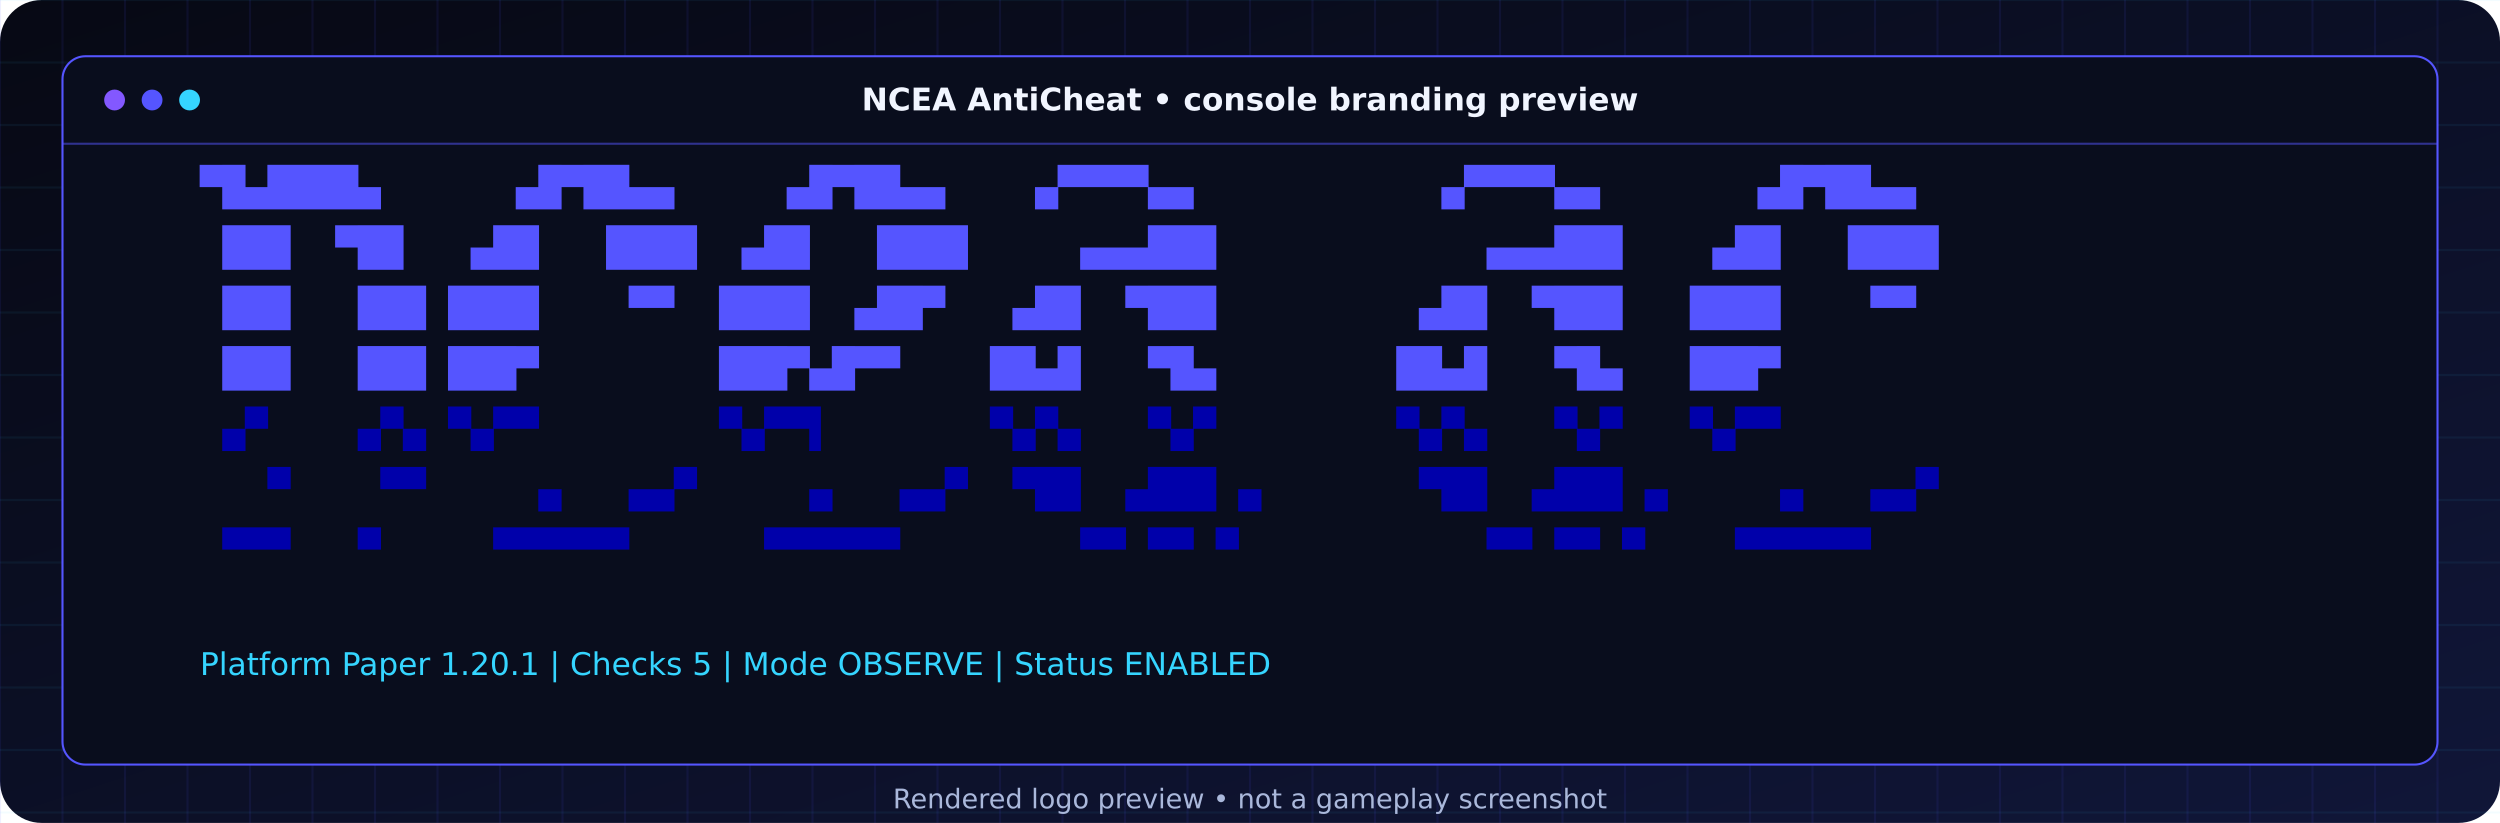
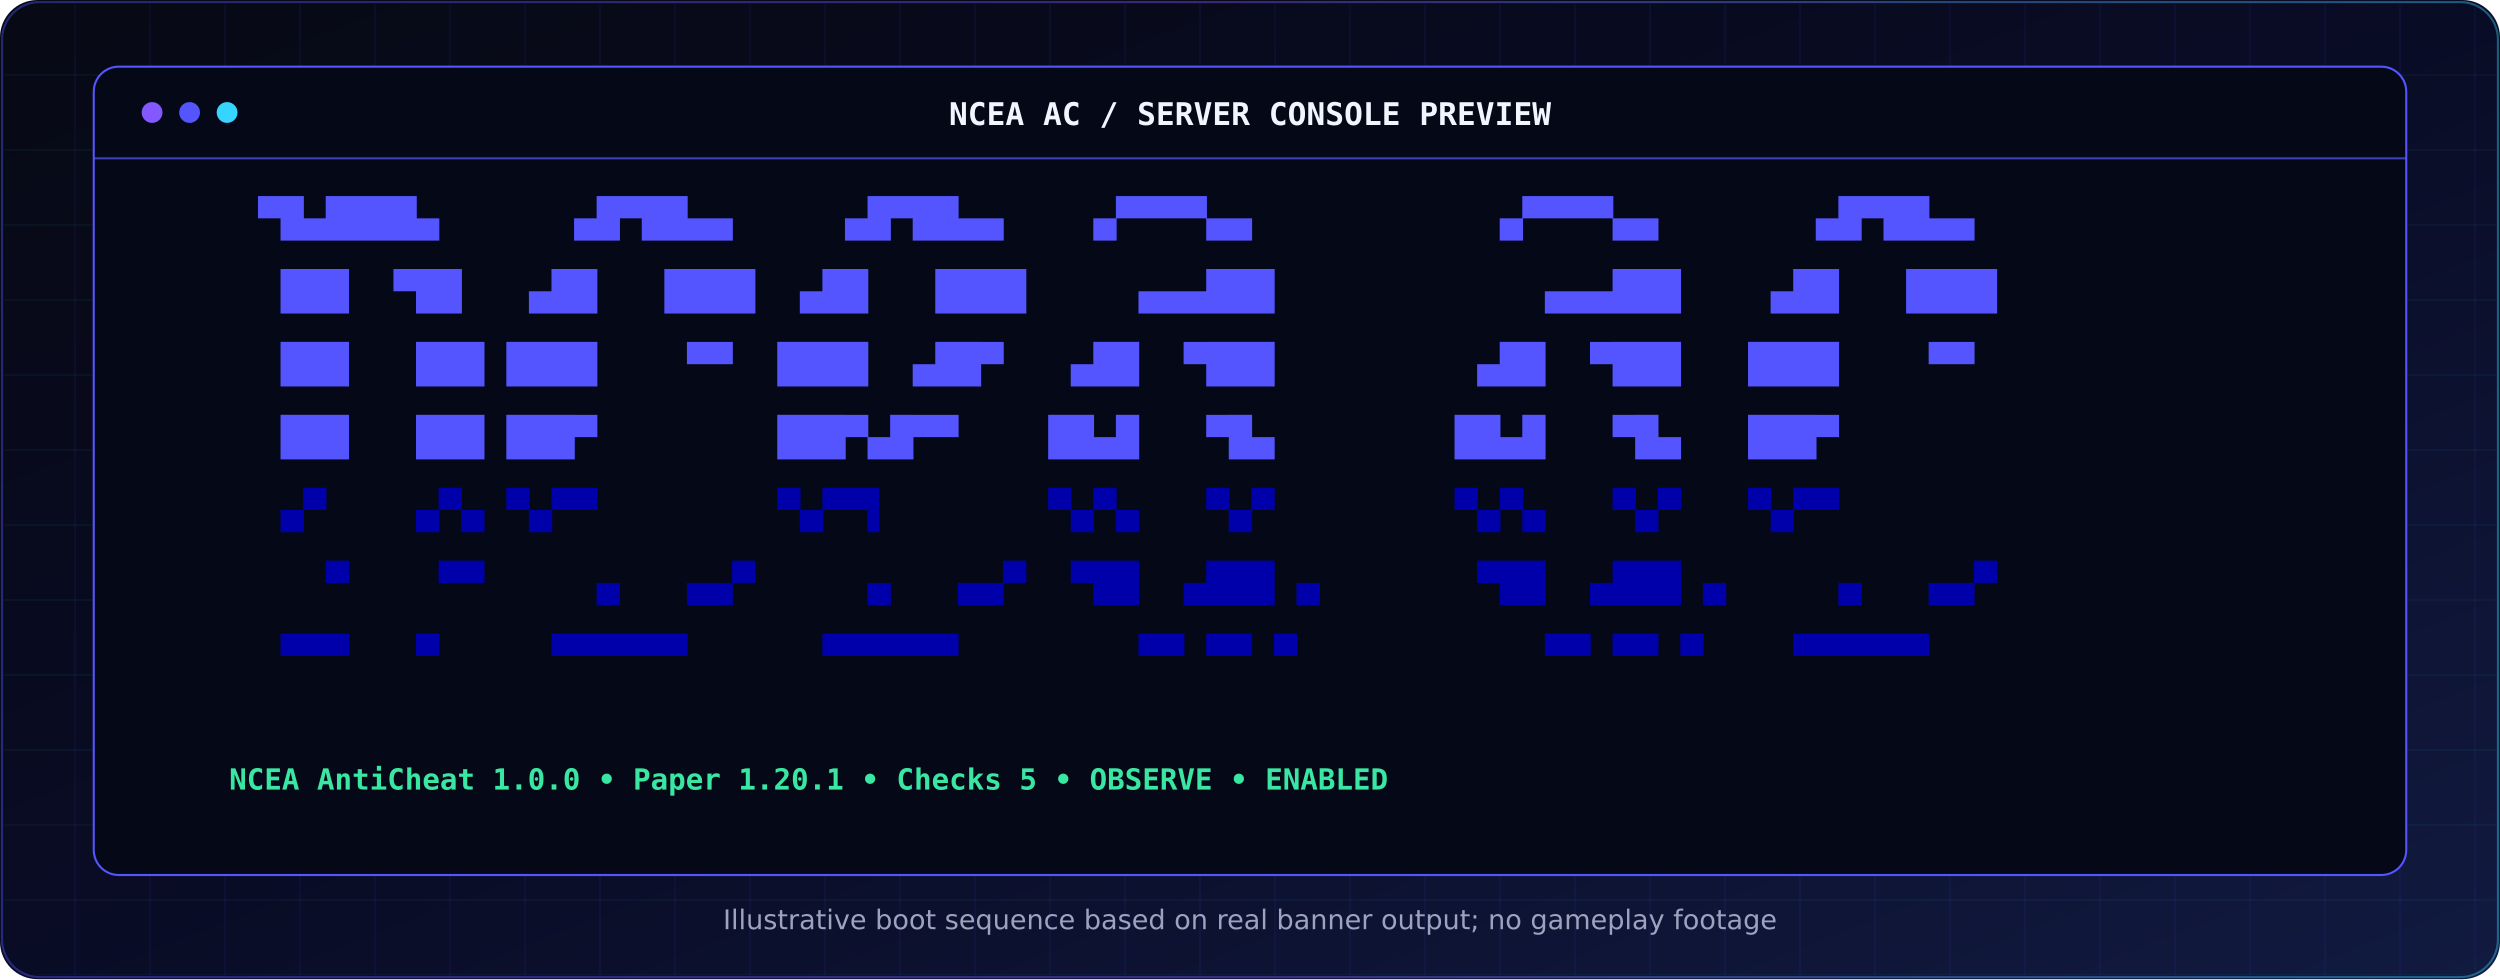
- <svg xmlns="http://www.w3.org/2000/svg" viewBox="0 0 1200 395" role="img" aria-label="NCEA AntiCheat artwork">
+ <svg xmlns="http://www.w3.org/2000/svg" viewBox="0 0 1200 470" role="img" aria-label="NCEA AntiCheat graphic">
  <defs>
-     <linearGradient id="panel" x2="1" y2="1">
+     <linearGradient id="bg" x2="1" y2="1">
      <stop stop-color="#070914" />
-       <stop offset="1" stop-color="#101638" />
+       <stop offset=".5" stop-color="#090C25" />
+       <stop offset="1" stop-color="#111A40" />
    </linearGradient>
-     <linearGradient id="stroke">
+     <linearGradient id="line">
      <stop stop-color="#5555FF" />
-       <stop offset=".55" stop-color="#8358FF" />
+       <stop offset=".5" stop-color="#8358FF" />
      <stop offset="1" stop-color="#35D5FF" />
    </linearGradient>
-     <filter id="glow" x="-30%" y="-100%" width="160%" height="300%">
-       <feGaussianBlur stdDeviation="5" result="b" />
+     <filter id="glow" x="-40%" y="-90%" width="180%" height="280%">
+       <feGaussianBlur stdDeviation="5" result="blur" />
      <feMerge>
-         <feMergeNode in="b" />
+         <feMergeNode in="blur" />
        <feMergeNode in="SourceGraphic" />
      </feMerge>
    </filter>
+     <clipPath id="clip">
+       <rect x="2" y="2" width="1196" height="466" rx="18" />
+     </clipPath>
  </defs>
-   <style>*{box-sizing:border-box} .glow{filter:url(#glow)} .pulse{animation:pulse 6s ease-in-out infinite}
-     .scan{animation:scan 8s linear infinite} .rain{animation:rain 9s linear infinite}
-     .reveal{animation:reveal 1.8s ease-out both}
-     @keyframes pulse{50%{opacity:.48}} @keyframes scan{to{transform:translateY(395px)}}
-     @keyframes rain{to{transform:translateY(395px)}}
-     @keyframes reveal{from{opacity:.45;transform:translateY(7px)}to{opacity:1;transform:translateY(0)}}
-     @media (prefers-reduced-motion:reduce){.pulse,.scan,.rain,.reveal{animation:none!important}}
-     </style>
-   <rect width="1200" height="395" rx="20" fill="url(#panel)" />
-   <path d="M0 0V395" stroke="#5555FF" stroke-opacity=".09" />
-   <path d="M30 0V395" stroke="#5555FF" stroke-opacity=".09" />
-   <path d="M60 0V395" stroke="#5555FF" stroke-opacity=".09" />
-   <path d="M90 0V395" stroke="#5555FF" stroke-opacity=".09" />
-   <path d="M120 0V395" stroke="#5555FF" stroke-opacity=".09" />
-   <path d="M150 0V395" stroke="#5555FF" stroke-opacity=".09" />
-   <path d="M180 0V395" stroke="#5555FF" stroke-opacity=".09" />
-   <path d="M210 0V395" stroke="#5555FF" stroke-opacity=".09" />
-   <path d="M240 0V395" stroke="#5555FF" stroke-opacity=".09" />
-   <path d="M270 0V395" stroke="#5555FF" stroke-opacity=".09" />
-   <path d="M300 0V395" stroke="#5555FF" stroke-opacity=".09" />
-   <path d="M330 0V395" stroke="#5555FF" stroke-opacity=".09" />
-   <path d="M360 0V395" stroke="#5555FF" stroke-opacity=".09" />
-   <path d="M390 0V395" stroke="#5555FF" stroke-opacity=".09" />
-   <path d="M420 0V395" stroke="#5555FF" stroke-opacity=".09" />
-   <path d="M450 0V395" stroke="#5555FF" stroke-opacity=".09" />
-   <path d="M480 0V395" stroke="#5555FF" stroke-opacity=".09" />
-   <path d="M510 0V395" stroke="#5555FF" stroke-opacity=".09" />
-   <path d="M540 0V395" stroke="#5555FF" stroke-opacity=".09" />
-   <path d="M570 0V395" stroke="#5555FF" stroke-opacity=".09" />
-   <path d="M600 0V395" stroke="#5555FF" stroke-opacity=".09" />
-   <path d="M630 0V395" stroke="#5555FF" stroke-opacity=".09" />
-   <path d="M660 0V395" stroke="#5555FF" stroke-opacity=".09" />
-   <path d="M690 0V395" stroke="#5555FF" stroke-opacity=".09" />
-   <path d="M720 0V395" stroke="#5555FF" stroke-opacity=".09" />
-   <path d="M750 0V395" stroke="#5555FF" stroke-opacity=".09" />
-   <path d="M780 0V395" stroke="#5555FF" stroke-opacity=".09" />
-   <path d="M810 0V395" stroke="#5555FF" stroke-opacity=".09" />
-   <path d="M840 0V395" stroke="#5555FF" stroke-opacity=".09" />
-   <path d="M870 0V395" stroke="#5555FF" stroke-opacity=".09" />
-   <path d="M900 0V395" stroke="#5555FF" stroke-opacity=".09" />
-   <path d="M930 0V395" stroke="#5555FF" stroke-opacity=".09" />
-   <path d="M960 0V395" stroke="#5555FF" stroke-opacity=".09" />
-   <path d="M990 0V395" stroke="#5555FF" stroke-opacity=".09" />
-   <path d="M1020 0V395" stroke="#5555FF" stroke-opacity=".09" />
-   <path d="M1050 0V395" stroke="#5555FF" stroke-opacity=".09" />
-   <path d="M1080 0V395" stroke="#5555FF" stroke-opacity=".09" />
-   <path d="M1110 0V395" stroke="#5555FF" stroke-opacity=".09" />
-   <path d="M1140 0V395" stroke="#5555FF" stroke-opacity=".09" />
-   <path d="M1170 0V395" stroke="#5555FF" stroke-opacity=".09" />
-   <path d="M0 0H1200" stroke="#35D5FF" stroke-opacity=".06" />
-   <path d="M0 30H1200" stroke="#35D5FF" stroke-opacity=".06" />
-   <path d="M0 60H1200" stroke="#35D5FF" stroke-opacity=".06" />
-   <path d="M0 90H1200" stroke="#35D5FF" stroke-opacity=".06" />
-   <path d="M0 120H1200" stroke="#35D5FF" stroke-opacity=".06" />
-   <path d="M0 150H1200" stroke="#35D5FF" stroke-opacity=".06" />
-   <path d="M0 180H1200" stroke="#35D5FF" stroke-opacity=".06" />
-   <path d="M0 210H1200" stroke="#35D5FF" stroke-opacity=".06" />
-   <path d="M0 240H1200" stroke="#35D5FF" stroke-opacity=".06" />
-   <path d="M0 270H1200" stroke="#35D5FF" stroke-opacity=".06" />
-   <path d="M0 300H1200" stroke="#35D5FF" stroke-opacity=".06" />
-   <path d="M0 330H1200" stroke="#35D5FF" stroke-opacity=".06" />
-   <path d="M0 360H1200" stroke="#35D5FF" stroke-opacity=".06" />
-   <path d="M0 390H1200" stroke="#35D5FF" stroke-opacity=".06" />
-   <rect x="30" y="27" width="1140" height="340" rx="11" fill="#090D1D" stroke="#5555FF" />
-   <path d="M30 69H1170" stroke="#5555FF" opacity=".5" />
-   <circle cx="55" cy="48" r="5" fill="#8358FF" />
-   <circle cx="73" cy="48" r="5" fill="#5555FF" />
-   <circle cx="91" cy="48" r="5" fill="#35D5FF" />
-   <text x="600" y="53" fill="#F1F5FF" font-family="DejaVu Sans,Arial,sans-serif" font-size="15" font-weight="600" text-anchor="middle">NCEA AntiCheat • console branding preview</text>
-   <text x="96" y="96" fill="#5555FF" font-family="DejaVu Sans Mono,monospace" font-size="18" xml:space="preserve">▀█▄████▄      ▄█▀██▄▄     ▄█▀██▄▄    ▄▀▀▀▀▄▄           ▄▀▀▀▀▄▄       ▄█▀██▄▄</text>
-   <text x="96" y="125" fill="#5555FF" font-family="DejaVu Sans Mono,monospace" font-size="18" xml:space="preserve"> ███  ▀██   ▄██   ████  ▄██   ████     ▄▄▄███            ▄▄▄███    ▄██   ████</text>
-   <text x="96" y="154" fill="#5555FF" font-family="DejaVu Sans Mono,monospace" font-size="18" xml:space="preserve"> ███   ███ ████    ▀▀  ████  ▄██▀   ▄██  ▀███         ▄██  ▀███   ████    ▀▀</text>
-   <text x="96" y="183" fill="#5555FF" font-family="DejaVu Sans Mono,monospace" font-size="18" xml:space="preserve"> ███   ███ ███▀        ███▀▄█▀▀    ██▄█   ▀█▄        ██▄█   ▀█▄   ███▀</text>
-   <text x="96" y="212" fill="#0000AA" font-family="DejaVu Sans Mono,monospace" font-size="18" xml:space="preserve"> ▄▀    ▄▀▄ ▀▄▀▀        ▀▄▀▀▌       ▀▄▀▄   ▀▄▀        ▀▄▀▄   ▀▄▀   ▀▄▀▀</text>
-   <text x="96" y="241" fill="#0000AA" font-family="DejaVu Sans Mono,monospace" font-size="18" xml:space="preserve">   ▀    ▀▀     ▄   ▄▄▀     ▄   ▄▄▀  ▀██  ▄███ ▄       ▀██  ▄███ ▄     ▄   ▄▄▀</text>
-   <text x="96" y="270" fill="#0000AA" font-family="DejaVu Sans Mono,monospace" font-size="18" xml:space="preserve"> ▀▀▀   ▀     ▀▀▀▀▀▀      ▀▀▀▀▀▀        ▀▀ ▀▀ ▀           ▀▀ ▀▀ ▀    ▀▀▀▀▀▀</text>
-   <text x="96" y="324" fill="#35D5FF" font-family="DejaVu Sans,Arial,sans-serif" font-size="15" font-weight="400">Platform Paper 1.20.1   |   Checks 5   |   Mode OBSERVE   |   Status ENABLED</text>
-   <text x="600" y="388" fill="#AAB8DB" font-family="DejaVu Sans,Arial,sans-serif" font-size="13" font-weight="400" text-anchor="middle">Rendered logo preview • not a gameplay screenshot</text>
+   <style>@keyframes fall{to{transform:translateY(470px)}}
+ @keyframes drift{50%{transform:translate(10px,-8px);opacity:.3}}
+ @keyframes scan{to{transform:translateY(470px)}}
+ @keyframes pulse{50%{opacity:.42}}
+ @keyframes flow{to{stroke-dashoffset:-40}}
+ @keyframes enter{0%{opacity:.22;transform:translateY(8px)}100%{opacity:1;transform:translateY(0)}}
+ @keyframes glitch{2%,96%{transform:translateX(0)}97%{transform:translateX(3px)}98%{transform:translateX(-2px)}99%{transform:translateX(0)}}
+ .fall{animation:fall 12s linear infinite} .drift{animation:drift 7s ease-in-out infinite}
+ .scan{animation:scan 7s linear infinite} .pulse{animation:pulse 3s ease-in-out infinite}
+ .flow{animation:flow 5s linear infinite} .enter{animation:enter 2s ease-out both}
+ .glitch{animation:glitch 8s linear infinite}
+ @media (prefers-reduced-motion:reduce){.fall,.drift,.scan,.pulse,.flow,.enter,.glitch{animation:none!important}}</style>
+   <rect width="1200" height="470" rx="18" fill="url(#bg)" />
+   <g clip-path="url(#clip)">
+     <g opacity=".22">
+       <path d="M0 0V470" fill="none" stroke="#5555FF" stroke-width="1" opacity="0.3" />
+       <path d="M36 0V470" fill="none" stroke="#5555FF" stroke-width="1" opacity="0.3" />
+       <path d="M72 0V470" fill="none" stroke="#5555FF" stroke-width="1" opacity="0.3" />
+       <path d="M108 0V470" fill="none" stroke="#5555FF" stroke-width="1" opacity="0.3" />
+       <path d="M144 0V470" fill="none" stroke="#5555FF" stroke-width="1" opacity="0.3" />
+       <path d="M180 0V470" fill="none" stroke="#5555FF" stroke-width="1" opacity="0.3" />
+       <path d="M216 0V470" fill="none" stroke="#5555FF" stroke-width="1" opacity="0.3" />
+       <path d="M252 0V470" fill="none" stroke="#5555FF" stroke-width="1" opacity="0.3" />
+       <path d="M288 0V470" fill="none" stroke="#5555FF" stroke-width="1" opacity="0.3" />
+       <path d="M324 0V470" fill="none" stroke="#5555FF" stroke-width="1" opacity="0.3" />
+       <path d="M360 0V470" fill="none" stroke="#5555FF" stroke-width="1" opacity="0.3" />
+       <path d="M396 0V470" fill="none" stroke="#5555FF" stroke-width="1" opacity="0.3" />
+       <path d="M432 0V470" fill="none" stroke="#5555FF" stroke-width="1" opacity="0.3" />
+       <path d="M468 0V470" fill="none" stroke="#5555FF" stroke-width="1" opacity="0.3" />
+       <path d="M504 0V470" fill="none" stroke="#5555FF" stroke-width="1" opacity="0.3" />
+       <path d="M540 0V470" fill="none" stroke="#5555FF" stroke-width="1" opacity="0.3" />
+       <path d="M576 0V470" fill="none" stroke="#5555FF" stroke-width="1" opacity="0.3" />
+       <path d="M612 0V470" fill="none" stroke="#5555FF" stroke-width="1" opacity="0.3" />
+       <path d="M648 0V470" fill="none" stroke="#5555FF" stroke-width="1" opacity="0.3" />
+       <path d="M684 0V470" fill="none" stroke="#5555FF" stroke-width="1" opacity="0.3" />
+       <path d="M720 0V470" fill="none" stroke="#5555FF" stroke-width="1" opacity="0.3" />
+       <path d="M756 0V470" fill="none" stroke="#5555FF" stroke-width="1" opacity="0.3" />
+       <path d="M792 0V470" fill="none" stroke="#5555FF" stroke-width="1" opacity="0.3" />
+       <path d="M828 0V470" fill="none" stroke="#5555FF" stroke-width="1" opacity="0.3" />
+       <path d="M864 0V470" fill="none" stroke="#5555FF" stroke-width="1" opacity="0.3" />
+       <path d="M900 0V470" fill="none" stroke="#5555FF" stroke-width="1" opacity="0.3" />
+       <path d="M936 0V470" fill="none" stroke="#5555FF" stroke-width="1" opacity="0.3" />
+       <path d="M972 0V470" fill="none" stroke="#5555FF" stroke-width="1" opacity="0.3" />
+       <path d="M1008 0V470" fill="none" stroke="#5555FF" stroke-width="1" opacity="0.3" />
+       <path d="M1044 0V470" fill="none" stroke="#5555FF" stroke-width="1" opacity="0.3" />
+       <path d="M1080 0V470" fill="none" stroke="#5555FF" stroke-width="1" opacity="0.3" />
+       <path d="M1116 0V470" fill="none" stroke="#5555FF" stroke-width="1" opacity="0.3" />
+       <path d="M1152 0V470" fill="none" stroke="#5555FF" stroke-width="1" opacity="0.3" />
+       <path d="M1188 0V470" fill="none" stroke="#5555FF" stroke-width="1" opacity="0.3" />
+       <path d="M0 0H1200" fill="none" stroke="#35D5FF" stroke-width="1" opacity="0.2" />
+       <path d="M0 36H1200" fill="none" stroke="#35D5FF" stroke-width="1" opacity="0.2" />
+       <path d="M0 72H1200" fill="none" stroke="#35D5FF" stroke-width="1" opacity="0.2" />
+       <path d="M0 108H1200" fill="none" stroke="#35D5FF" stroke-width="1" opacity="0.2" />
+       <path d="M0 144H1200" fill="none" stroke="#35D5FF" stroke-width="1" opacity="0.2" />
+       <path d="M0 180H1200" fill="none" stroke="#35D5FF" stroke-width="1" opacity="0.2" />
+       <path d="M0 216H1200" fill="none" stroke="#35D5FF" stroke-width="1" opacity="0.2" />
+       <path d="M0 252H1200" fill="none" stroke="#35D5FF" stroke-width="1" opacity="0.2" />
+       <path d="M0 288H1200" fill="none" stroke="#35D5FF" stroke-width="1" opacity="0.2" />
+       <path d="M0 324H1200" fill="none" stroke="#35D5FF" stroke-width="1" opacity="0.2" />
+       <path d="M0 360H1200" fill="none" stroke="#35D5FF" stroke-width="1" opacity="0.2" />
+       <path d="M0 396H1200" fill="none" stroke="#35D5FF" stroke-width="1" opacity="0.2" />
+       <path d="M0 432H1200" fill="none" stroke="#35D5FF" stroke-width="1" opacity="0.2" />
+       <path d="M0 468H1200" fill="none" stroke="#35D5FF" stroke-width="1" opacity="0.2" />
+     </g>
+     <rect x="45" y="32" width="1110" height="388" rx="12" fill="#050917" stroke="#5555FF" opacity="1" />
+     <path d="M45 76H1155" fill="none" stroke="#5555FF" stroke-width="1" opacity="0.7" />
+     <circle cx="73" cy="54" r="5" fill="#8358FF" />
+     <circle cx="91" cy="54" r="5" fill="#5555FF" />
+     <circle cx="109" cy="54" r="5" fill="#35D5FF" />
+     <text x="600" y="60" fill="#F1F5FF" font-family="JetBrains Mono,DejaVu Sans Mono,monospace" font-size="15" font-weight="700" text-anchor="middle">NCEA AC  /  SERVER CONSOLE PREVIEW</text>
+     <text x="124" y="111" fill="#5555FF" font-family="JetBrains Mono,DejaVu Sans Mono,monospace" font-size="18" font-weight="500" xml:space="preserve">▀█▄████▄      ▄█▀██▄▄     ▄█▀██▄▄    ▄▀▀▀▀▄▄           ▄▀▀▀▀▄▄       ▄█▀██▄▄</text>
+     <text x="124" y="146" fill="#5555FF" font-family="JetBrains Mono,DejaVu Sans Mono,monospace" font-size="18" font-weight="500" xml:space="preserve"> ███  ▀██   ▄██   ████  ▄██   ████     ▄▄▄███            ▄▄▄███    ▄██   ████</text>
+     <text x="124" y="181" fill="#5555FF" font-family="JetBrains Mono,DejaVu Sans Mono,monospace" font-size="18" font-weight="500" xml:space="preserve"> ███   ███ ████    ▀▀  ████  ▄██▀   ▄██  ▀███         ▄██  ▀███   ████    ▀▀</text>
+     <text x="124" y="216" fill="#5555FF" font-family="JetBrains Mono,DejaVu Sans Mono,monospace" font-size="18" font-weight="500" xml:space="preserve"> ███   ███ ███▀        ███▀▄█▀▀    ██▄█   ▀█▄        ██▄█   ▀█▄   ███▀</text>
+     <text x="124" y="251" fill="#0000AA" font-family="JetBrains Mono,DejaVu Sans Mono,monospace" font-size="18" font-weight="500" xml:space="preserve"> ▄▀    ▄▀▄ ▀▄▀▀        ▀▄▀▀▌       ▀▄▀▄   ▀▄▀        ▀▄▀▄   ▀▄▀   ▀▄▀▀</text>
+     <text x="124" y="286" fill="#0000AA" font-family="JetBrains Mono,DejaVu Sans Mono,monospace" font-size="18" font-weight="500" xml:space="preserve">   ▀    ▀▀     ▄   ▄▄▀     ▄   ▄▄▀  ▀██  ▄███ ▄       ▀██  ▄███ ▄     ▄   ▄▄▀</text>
+     <text x="124" y="321" fill="#0000AA" font-family="JetBrains Mono,DejaVu Sans Mono,monospace" font-size="18" font-weight="500" xml:space="preserve"> ▀▀▀   ▀     ▀▀▀▀▀▀      ▀▀▀▀▀▀        ▀▀ ▀▀ ▀           ▀▀ ▀▀ ▀    ▀▀▀▀▀▀</text>
+     <text x="110" y="379" fill="#39E6A2" font-family="JetBrains Mono,DejaVu Sans Mono,monospace" font-size="14" font-weight="600">NCEA AntiCheat 1.0.0  •  Paper 1.20.1  •  Checks 5  •  OBSERVE  •  ENABLED</text>
+     <text x="600" y="446" fill="#9DA3BF" font-family="Oxanium,DejaVu Sans,Arial,sans-serif" font-size="13" font-weight="500" text-anchor="middle">Illustrative boot sequence based on real banner output; no gameplay footage</text>
+   </g>
+   <rect x="1" y="1" width="1198" height="468" rx="18" fill="none" stroke="url(#line)" opacity=".4" />
</svg>
